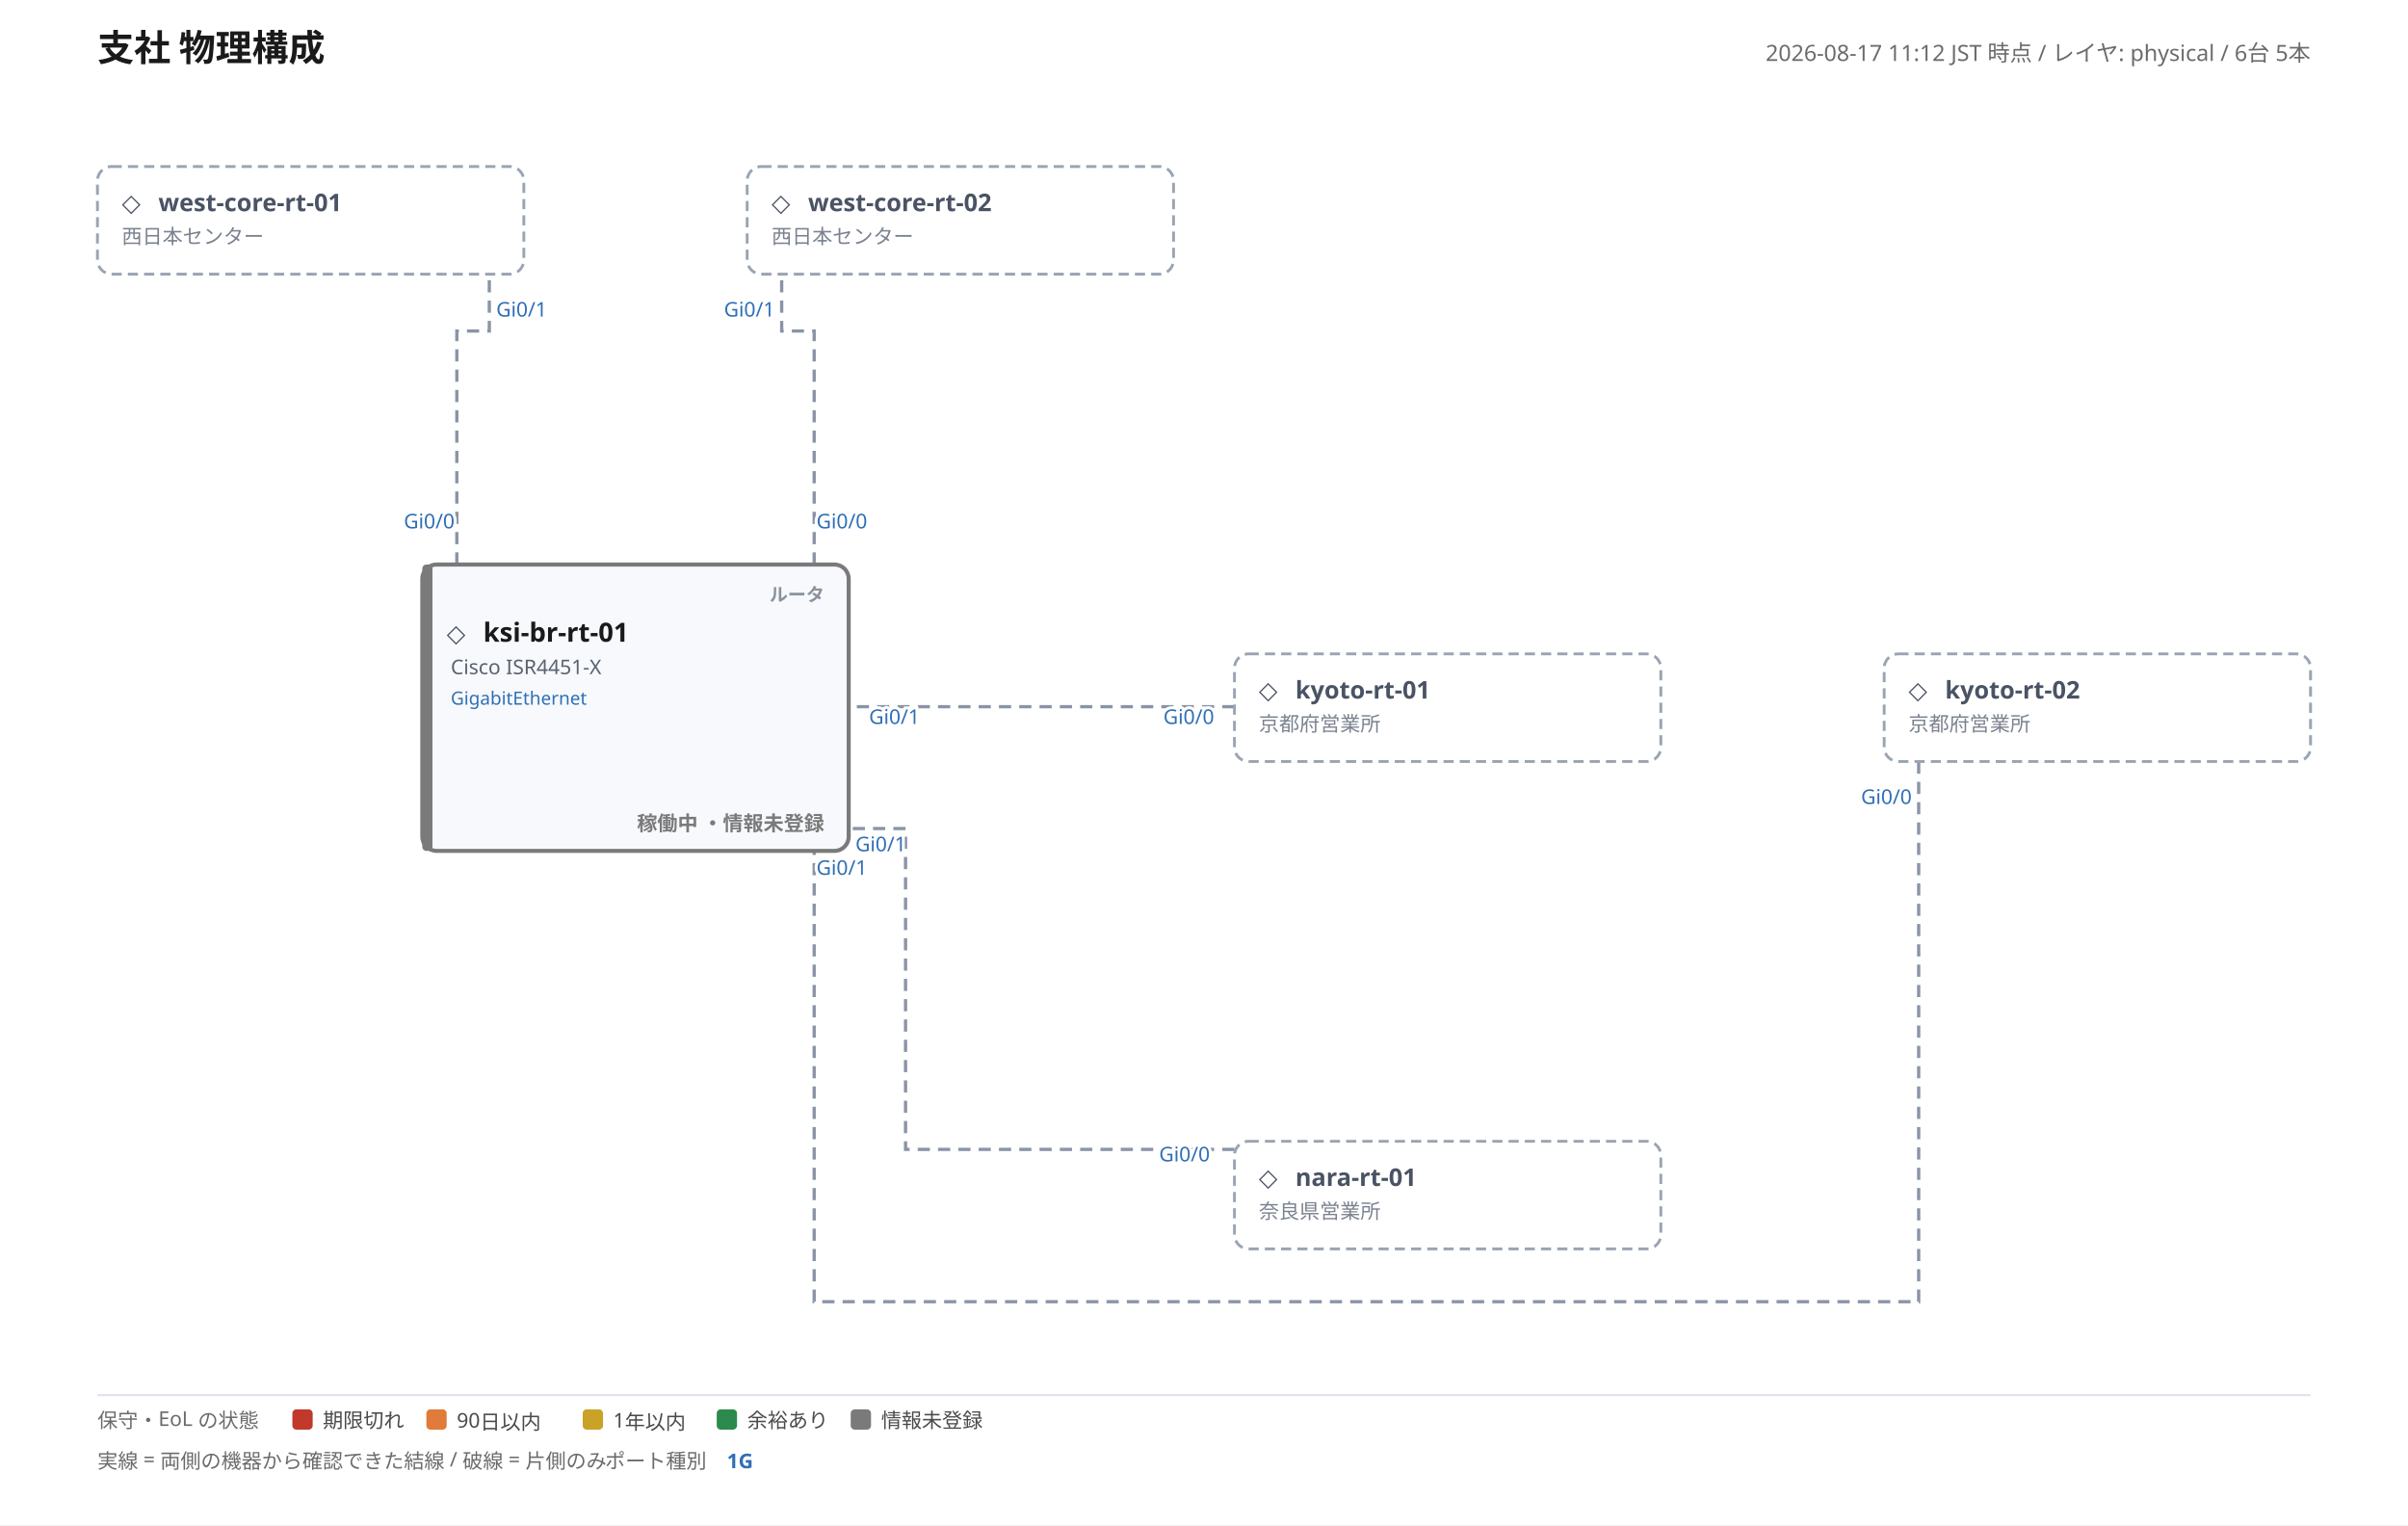
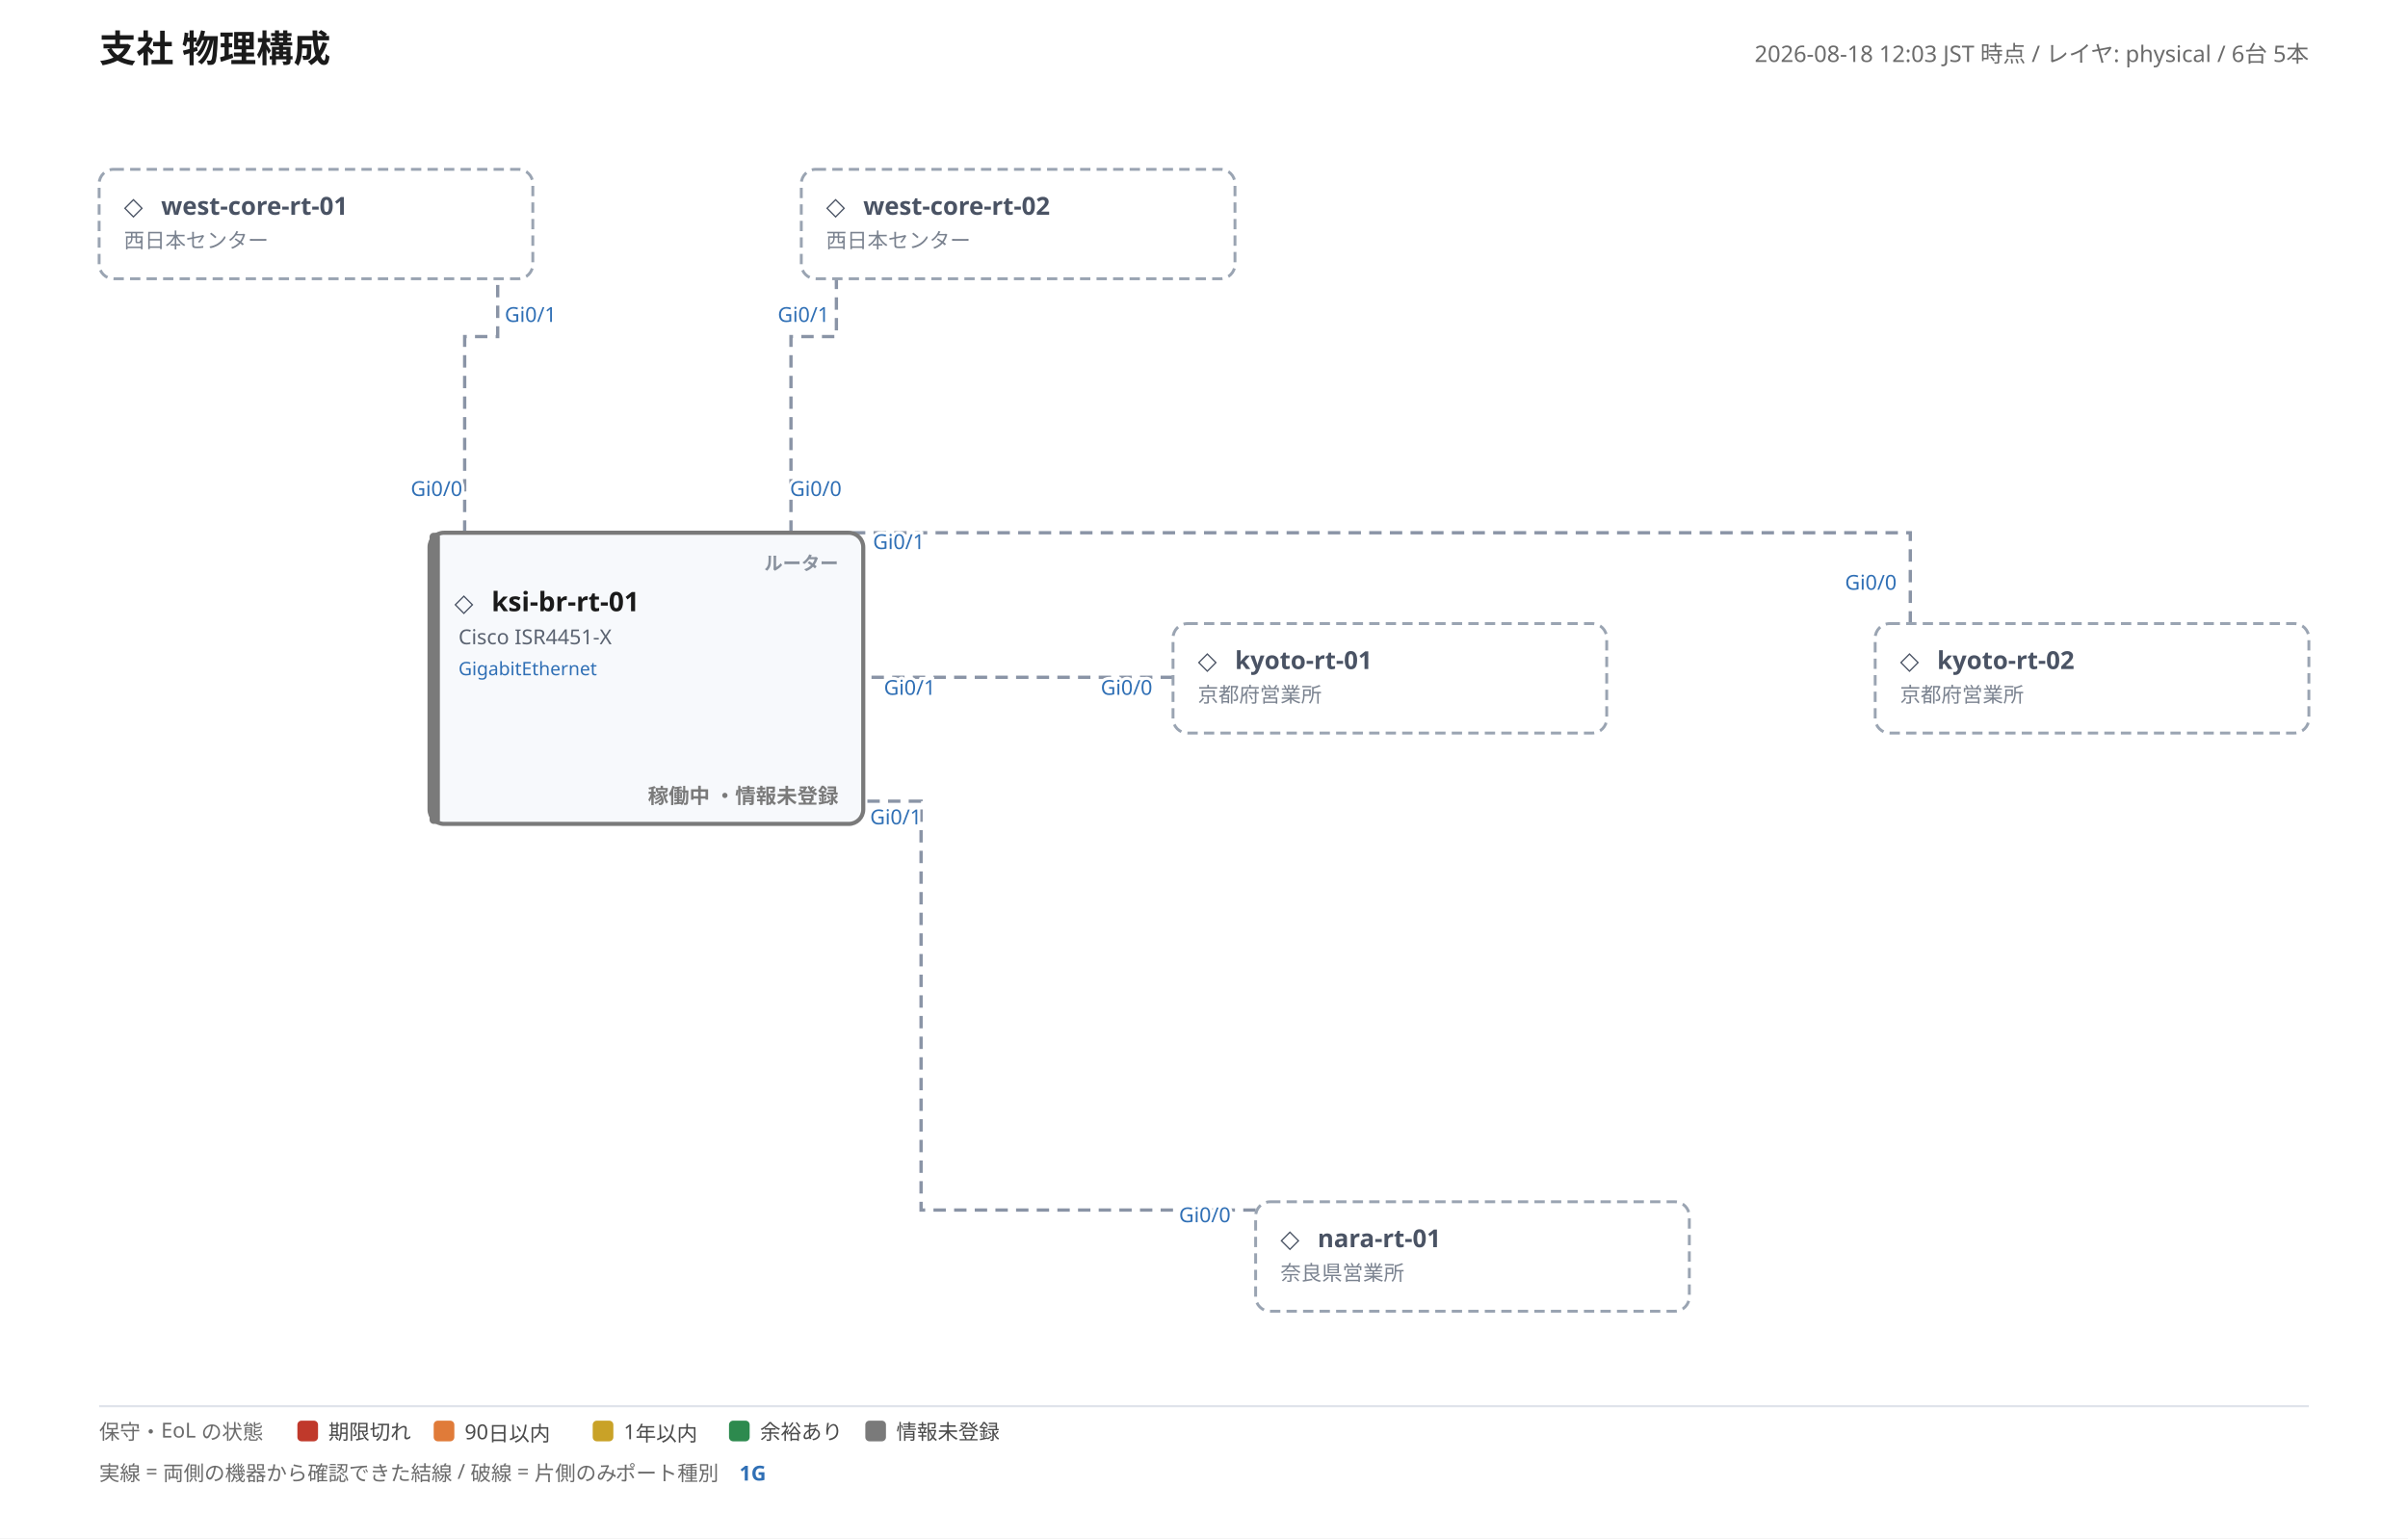
- <svg xmlns="http://www.w3.org/2000/svg" width="1186" height="751" viewBox="0 0 1186 751" font-family="'Yu Gothic', 'Hiragino Kaku Gothic ProN', Meiryo, 'Noto Sans JP', sans-serif">
+ <svg xmlns="http://www.w3.org/2000/svg" width="1166" height="745" viewBox="0 0 1166 745" font-family="'Yu Gothic', 'Hiragino Kaku Gothic ProN', Meiryo, 'Noto Sans JP', sans-serif">
  <rect width="100%" height="100%" fill="#ffffff" />
  <text x="48" y="30" font-size="18" font-weight="700" fill="#1a1a1a">支社 物理構成</text>
-   <text x="1138" y="30" font-size="11" fill="#6b6b6b" text-anchor="end">2026-08-17 11:12 JST 時点 / レイヤ: physical / 6台 5本</text>
-   <polyline points="225,278 225,163 241,163 241,135" fill="none" stroke="#8a94a6" stroke-width="1.6" stroke-dasharray="6 4" />
-   <text class="port-label" x="223.9" y="260.2" font-size="10" fill="#2f6fb5" text-anchor="end" paint-order="stroke" stroke="#ffffff" stroke-width="3">Gi0/0</text>
+   <text x="1118" y="30" font-size="11" fill="#6b6b6b" text-anchor="end">2026-08-18 12:03 JST 時点 / レイヤ: physical / 6台 5本</text>
+   <polyline points="225,258 225,163 241,163 241,135" fill="none" stroke="#8a94a6" stroke-width="1.6" stroke-dasharray="6 4" />
+   <text class="port-label" x="223.9" y="240.2" font-size="10" fill="#2f6fb5" text-anchor="end" paint-order="stroke" stroke="#ffffff" stroke-width="3">Gi0/0</text>
  <text class="port-label" x="244.4" y="155.9" font-size="10" fill="#2f6fb5" text-anchor="start" paint-order="stroke" stroke="#ffffff" stroke-width="3">Gi0/1</text>
-   <polyline points="401,278 401,163 385,163 385,135" fill="none" stroke="#8a94a6" stroke-width="1.6" stroke-dasharray="6 4" />
-   <text class="port-label" x="402.1" y="260.2" font-size="10" fill="#2f6fb5" text-anchor="start" paint-order="stroke" stroke="#ffffff" stroke-width="3">Gi0/0</text>
-   <text class="port-label" x="381.6" y="155.9" font-size="10" fill="#2f6fb5" text-anchor="end" paint-order="stroke" stroke="#ffffff" stroke-width="3">Gi0/1</text>
-   <polyline points="608,348 418,348" fill="none" stroke="#8a94a6" stroke-width="1.6" stroke-dasharray="6 4" />
-   <text class="port-label" x="598.0" y="356.5" font-size="10" fill="#2f6fb5" text-anchor="end" paint-order="stroke" stroke="#ffffff" stroke-width="3">Gi0/0</text>
-   <text class="port-label" x="428.0" y="356.5" font-size="10" fill="#2f6fb5" text-anchor="start" paint-order="stroke" stroke="#ffffff" stroke-width="3">Gi0/1</text>
-   <polyline points="945,375 945,641 401,641 401,419" fill="none" stroke="#8a94a6" stroke-width="1.6" stroke-dasharray="6 4" />
-   <text class="port-label" x="941.6" y="395.9" font-size="10" fill="#2f6fb5" text-anchor="end" paint-order="stroke" stroke="#ffffff" stroke-width="3">Gi0/0</text>
-   <text class="port-label" x="402.1" y="430.8" font-size="10" fill="#2f6fb5" text-anchor="start" paint-order="stroke" stroke="#ffffff" stroke-width="3">Gi0/1</text>
-   <polyline points="608,566 446,566 446,408 418,408" fill="none" stroke="#8a94a6" stroke-width="1.6" stroke-dasharray="6 4" />
-   <text class="port-label" x="595.9" y="571.9" font-size="10" fill="#2f6fb5" text-anchor="end" paint-order="stroke" stroke="#ffffff" stroke-width="3">Gi0/0</text>
-   <text class="port-label" x="421.3" y="419.2" font-size="10" fill="#2f6fb5" text-anchor="start" paint-order="stroke" stroke="#ffffff" stroke-width="3">Gi0/1</text>
+   <polyline points="383,258 383,163 405,163 405,135" fill="none" stroke="#8a94a6" stroke-width="1.6" stroke-dasharray="6 4" />
+   <text class="port-label" x="382.5" y="240.2" font-size="10" fill="#2f6fb5" text-anchor="start" paint-order="stroke" stroke="#ffffff" stroke-width="3">Gi0/0</text>
+   <text class="port-label" x="401.6" y="155.9" font-size="10" fill="#2f6fb5" text-anchor="end" paint-order="stroke" stroke="#ffffff" stroke-width="3">Gi0/1</text>
+   <polyline points="568,328 418,328" fill="none" stroke="#8a94a6" stroke-width="1.6" stroke-dasharray="6 4" />
+   <text class="port-label" x="558.0" y="336.5" font-size="10" fill="#2f6fb5" text-anchor="end" paint-order="stroke" stroke="#ffffff" stroke-width="3">Gi0/0</text>
+   <text class="port-label" x="428.0" y="336.5" font-size="10" fill="#2f6fb5" text-anchor="start" paint-order="stroke" stroke="#ffffff" stroke-width="3">Gi0/1</text>
+   <polyline points="925,302 925,258 401,258" fill="none" stroke="#8a94a6" stroke-width="1.6" stroke-dasharray="6 4" />
+   <text class="port-label" x="918.4" y="285.6" font-size="10" fill="#2f6fb5" text-anchor="end" paint-order="stroke" stroke="#ffffff" stroke-width="3">Gi0/0</text>
+   <text class="port-label" x="422.7" y="265.9" font-size="10" fill="#2f6fb5" text-anchor="start" paint-order="stroke" stroke="#ffffff" stroke-width="3">Gi0/1</text>
+   <polyline points="608,586 446,586 446,388 418,388" fill="none" stroke="#8a94a6" stroke-width="1.6" stroke-dasharray="6 4" />
+   <text class="port-label" x="595.9" y="591.9" font-size="10" fill="#2f6fb5" text-anchor="end" paint-order="stroke" stroke="#ffffff" stroke-width="3">Gi0/0</text>
+   <text class="port-label" x="421.3" y="399.2" font-size="10" fill="#2f6fb5" text-anchor="start" paint-order="stroke" stroke="#ffffff" stroke-width="3">Gi0/1</text>
  <g>
    <rect x="48" y="82" width="210" height="53" rx="7" fill="none" stroke="#9aa4b2" stroke-width="1.4" stroke-dasharray="5 3" />
    <text x="60" y="104" font-size="12" fill="#4a5364">◇</text>
    <text x="78" y="104" font-size="12" font-weight="700" fill="#4a5364">west-core-rt-01</text>
    <text x="60" y="120" font-size="10" fill="#7a828f">西日本センター</text>
  </g>
  <g>
-     <rect x="368" y="82" width="210" height="53" rx="7" fill="none" stroke="#9aa4b2" stroke-width="1.4" stroke-dasharray="5 3" />
-     <text x="380" y="104" font-size="12" fill="#4a5364">◇</text>
-     <text x="398" y="104" font-size="12" font-weight="700" fill="#4a5364">west-core-rt-02</text>
-     <text x="380" y="120" font-size="10" fill="#7a828f">西日本センター</text>
+     <rect x="388" y="82" width="210" height="53" rx="7" fill="none" stroke="#9aa4b2" stroke-width="1.4" stroke-dasharray="5 3" />
+     <text x="400" y="104" font-size="12" fill="#4a5364">◇</text>
+     <text x="418" y="104" font-size="12" font-weight="700" fill="#4a5364">west-core-rt-02</text>
+     <text x="400" y="120" font-size="10" fill="#7a828f">西日本センター</text>
  </g>
  <g>
-     <rect x="208" y="278" width="210" height="141" rx="7" fill="#f7f9fc" stroke="#7a7a7a" stroke-width="2" />
-     <rect x="208" y="278" width="5" height="141" rx="2" fill="#7a7a7a" />
-     <text x="406" y="296" font-size="9" font-weight="700" fill="#8a929e" text-anchor="end">ルータ</text>
-     <text x="220" y="316" font-size="12" fill="#4a5364">◇</text>
-     <text x="238" y="316" font-size="13" font-weight="700" fill="#1a1a1a">ksi-br-rt-01</text>
-     <text x="222" y="332" font-size="10" fill="#5a6270">Cisco ISR4451-X</text>
-     <text x="222" y="347" font-size="9">
+     <rect x="208" y="258" width="210" height="141" rx="7" fill="#f7f9fc" stroke="#7a7a7a" stroke-width="2" />
+     <rect x="208" y="258" width="5" height="141" rx="2" fill="#7a7a7a" />
+     <text x="406" y="276" font-size="9" font-weight="700" fill="#8a929e" text-anchor="end">ルーター</text>
+     <text x="220" y="296" font-size="12" fill="#4a5364">◇</text>
+     <text x="238" y="296" font-size="13" font-weight="700" fill="#1a1a1a">ksi-br-rt-01</text>
+     <text x="222" y="312" font-size="10" fill="#5a6270">Cisco ISR4451-X</text>
+     <text x="222" y="327" font-size="9">
      <tspan fill="#2f6fb5">GigabitEthernet</tspan>
    </text>
-     <text x="406" y="409" font-size="10" font-weight="600" fill="#7a7a7a" text-anchor="end">稼働中 ・情報未登録</text>
+     <text x="406" y="389" font-size="10" font-weight="600" fill="#7a7a7a" text-anchor="end">稼働中 ・情報未登録</text>
  </g>
  <g>
-     <rect x="608" y="322" width="210" height="53" rx="7" fill="none" stroke="#9aa4b2" stroke-width="1.4" stroke-dasharray="5 3" />
-     <text x="620" y="344" font-size="12" fill="#4a5364">◇</text>
-     <text x="638" y="344" font-size="12" font-weight="700" fill="#4a5364">kyoto-rt-01</text>
-     <text x="620" y="360" font-size="10" fill="#7a828f">京都府営業所</text>
+     <rect x="568" y="302" width="210" height="53" rx="7" fill="none" stroke="#9aa4b2" stroke-width="1.4" stroke-dasharray="5 3" />
+     <text x="580" y="324" font-size="12" fill="#4a5364">◇</text>
+     <text x="598" y="324" font-size="12" font-weight="700" fill="#4a5364">kyoto-rt-01</text>
+     <text x="580" y="340" font-size="10" fill="#7a828f">京都府営業所</text>
  </g>
  <g>
-     <rect x="928" y="322" width="210" height="53" rx="7" fill="none" stroke="#9aa4b2" stroke-width="1.4" stroke-dasharray="5 3" />
-     <text x="940" y="344" font-size="12" fill="#4a5364">◇</text>
-     <text x="958" y="344" font-size="12" font-weight="700" fill="#4a5364">kyoto-rt-02</text>
-     <text x="940" y="360" font-size="10" fill="#7a828f">京都府営業所</text>
+     <rect x="908" y="302" width="210" height="53" rx="7" fill="none" stroke="#9aa4b2" stroke-width="1.4" stroke-dasharray="5 3" />
+     <text x="920" y="324" font-size="12" fill="#4a5364">◇</text>
+     <text x="938" y="324" font-size="12" font-weight="700" fill="#4a5364">kyoto-rt-02</text>
+     <text x="920" y="340" font-size="10" fill="#7a828f">京都府営業所</text>
  </g>
  <g>
-     <rect x="608" y="562" width="210" height="53" rx="7" fill="none" stroke="#9aa4b2" stroke-width="1.4" stroke-dasharray="5 3" />
-     <text x="620" y="584" font-size="12" fill="#4a5364">◇</text>
-     <text x="638" y="584" font-size="12" font-weight="700" fill="#4a5364">nara-rt-01</text>
-     <text x="620" y="600" font-size="10" fill="#7a828f">奈良県営業所</text>
+     <rect x="608" y="582" width="210" height="53" rx="7" fill="none" stroke="#9aa4b2" stroke-width="1.4" stroke-dasharray="5 3" />
+     <text x="620" y="604" font-size="12" fill="#4a5364">◇</text>
+     <text x="638" y="604" font-size="12" font-weight="700" fill="#4a5364">nara-rt-01</text>
+     <text x="620" y="620" font-size="10" fill="#7a828f">奈良県営業所</text>
  </g>
-   <line x1="48" y1="687" x2="1138" y2="687" stroke="#dfe3ea" stroke-width="1" />
-   <text x="48" y="703" font-size="10" fill="#6b6b6b">保守・EoL の状態</text>
-   <rect x="144" y="694" width="10" height="10" rx="2" fill="#c0392b" />
-   <text x="159" y="703" font-size="10" fill="#4a4a4a">期限切れ</text>
-   <rect x="210" y="694" width="10" height="10" rx="2" fill="#e07b39" />
-   <text x="225" y="703" font-size="10" fill="#4a4a4a">90日以内</text>
-   <rect x="287" y="694" width="10" height="10" rx="2" fill="#c9a227" />
-   <text x="302" y="703" font-size="10" fill="#4a4a4a">1年以内</text>
-   <rect x="353" y="694" width="10" height="10" rx="2" fill="#2d8a4e" />
-   <text x="368" y="703" font-size="10" fill="#4a4a4a">余裕あり</text>
-   <rect x="419" y="694" width="10" height="10" rx="2" fill="#7a7a7a" />
-   <text x="434" y="703" font-size="10" fill="#4a4a4a">情報未登録</text>
-   <text x="48" y="723" font-size="10" fill="#6b6b6b">実線 = 両側の機器から確認できた結線 / 破線 = 片側のみ</text>
-   <text x="298" y="723" font-size="10" fill="#6b6b6b">ポート種別</text>
-   <text x="358" y="723" font-size="10" fill="#2f6fb5" font-weight="700">1G</text>
+   <line x1="48" y1="681" x2="1118" y2="681" stroke="#dfe3ea" stroke-width="1" />
+   <text x="48" y="697" font-size="10" fill="#6b6b6b">保守・EoL の状態</text>
+   <rect x="144" y="688" width="10" height="10" rx="2" fill="#c0392b" />
+   <text x="159" y="697" font-size="10" fill="#4a4a4a">期限切れ</text>
+   <rect x="210" y="688" width="10" height="10" rx="2" fill="#e07b39" />
+   <text x="225" y="697" font-size="10" fill="#4a4a4a">90日以内</text>
+   <rect x="287" y="688" width="10" height="10" rx="2" fill="#c9a227" />
+   <text x="302" y="697" font-size="10" fill="#4a4a4a">1年以内</text>
+   <rect x="353" y="688" width="10" height="10" rx="2" fill="#2d8a4e" />
+   <text x="368" y="697" font-size="10" fill="#4a4a4a">余裕あり</text>
+   <rect x="419" y="688" width="10" height="10" rx="2" fill="#7a7a7a" />
+   <text x="434" y="697" font-size="10" fill="#4a4a4a">情報未登録</text>
+   <text x="48" y="717" font-size="10" fill="#6b6b6b">実線 = 両側の機器から確認できた結線 / 破線 = 片側のみ</text>
+   <text x="298" y="717" font-size="10" fill="#6b6b6b">ポート種別</text>
+   <text x="358" y="717" font-size="10" fill="#2f6fb5" font-weight="700">1G</text>
</svg>
